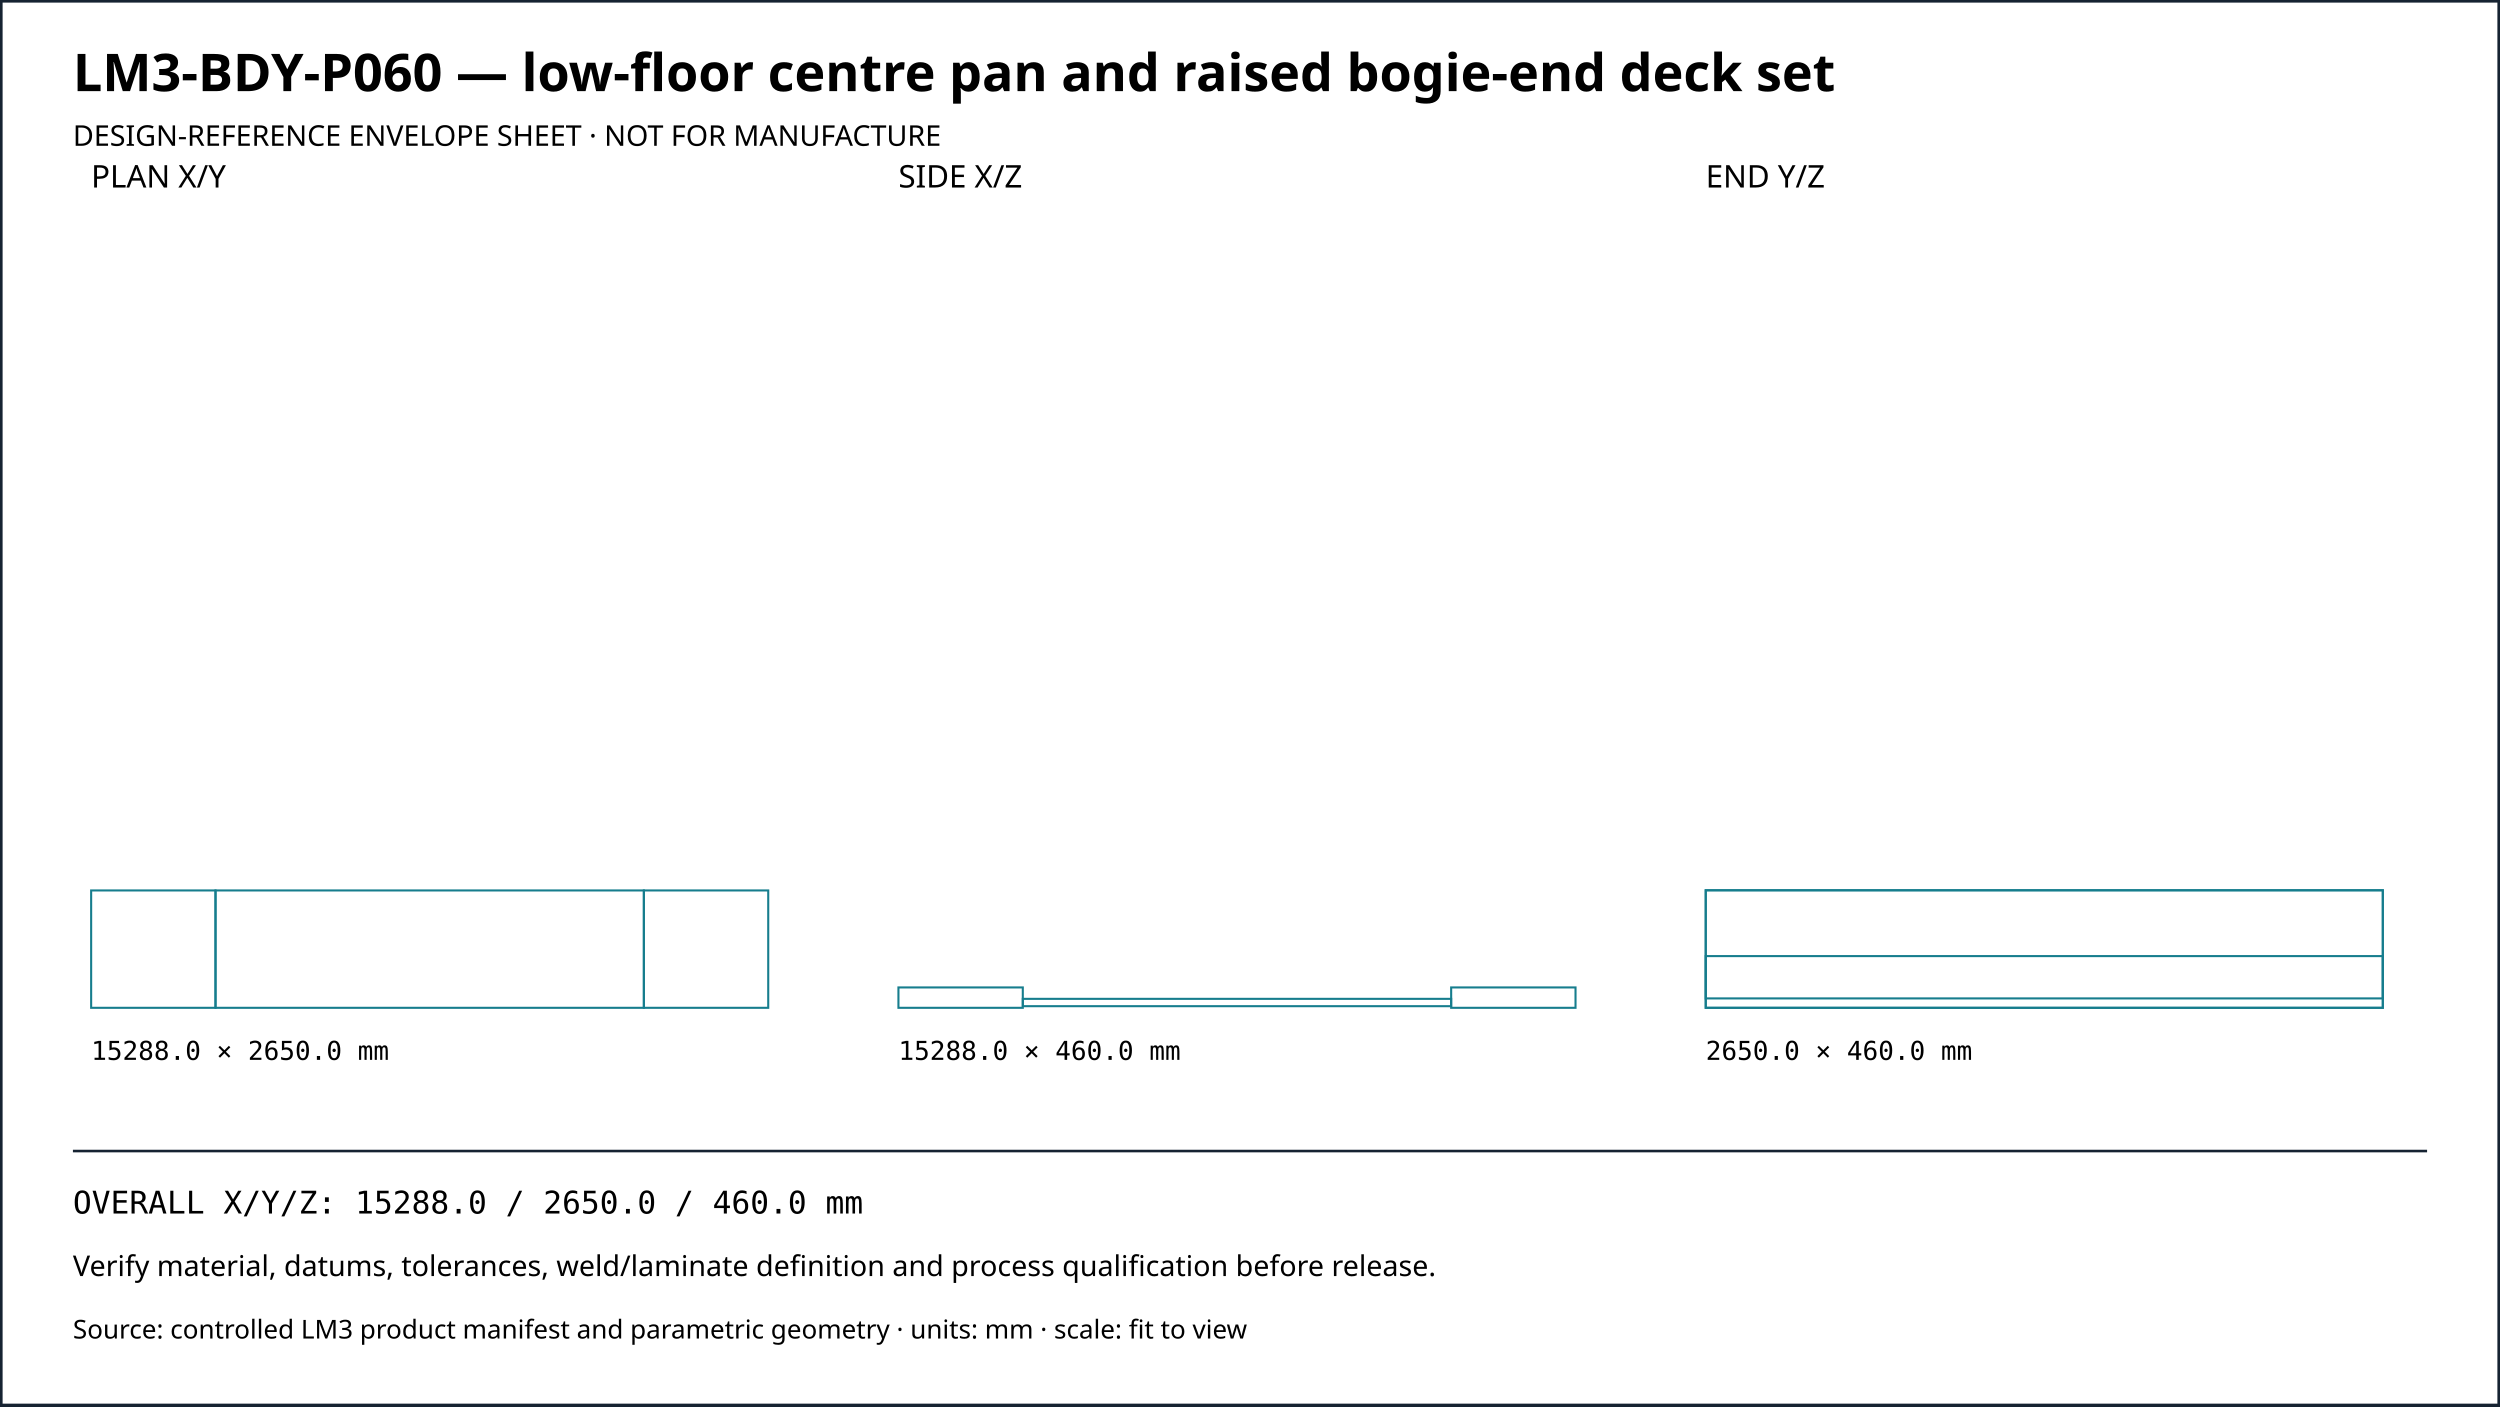
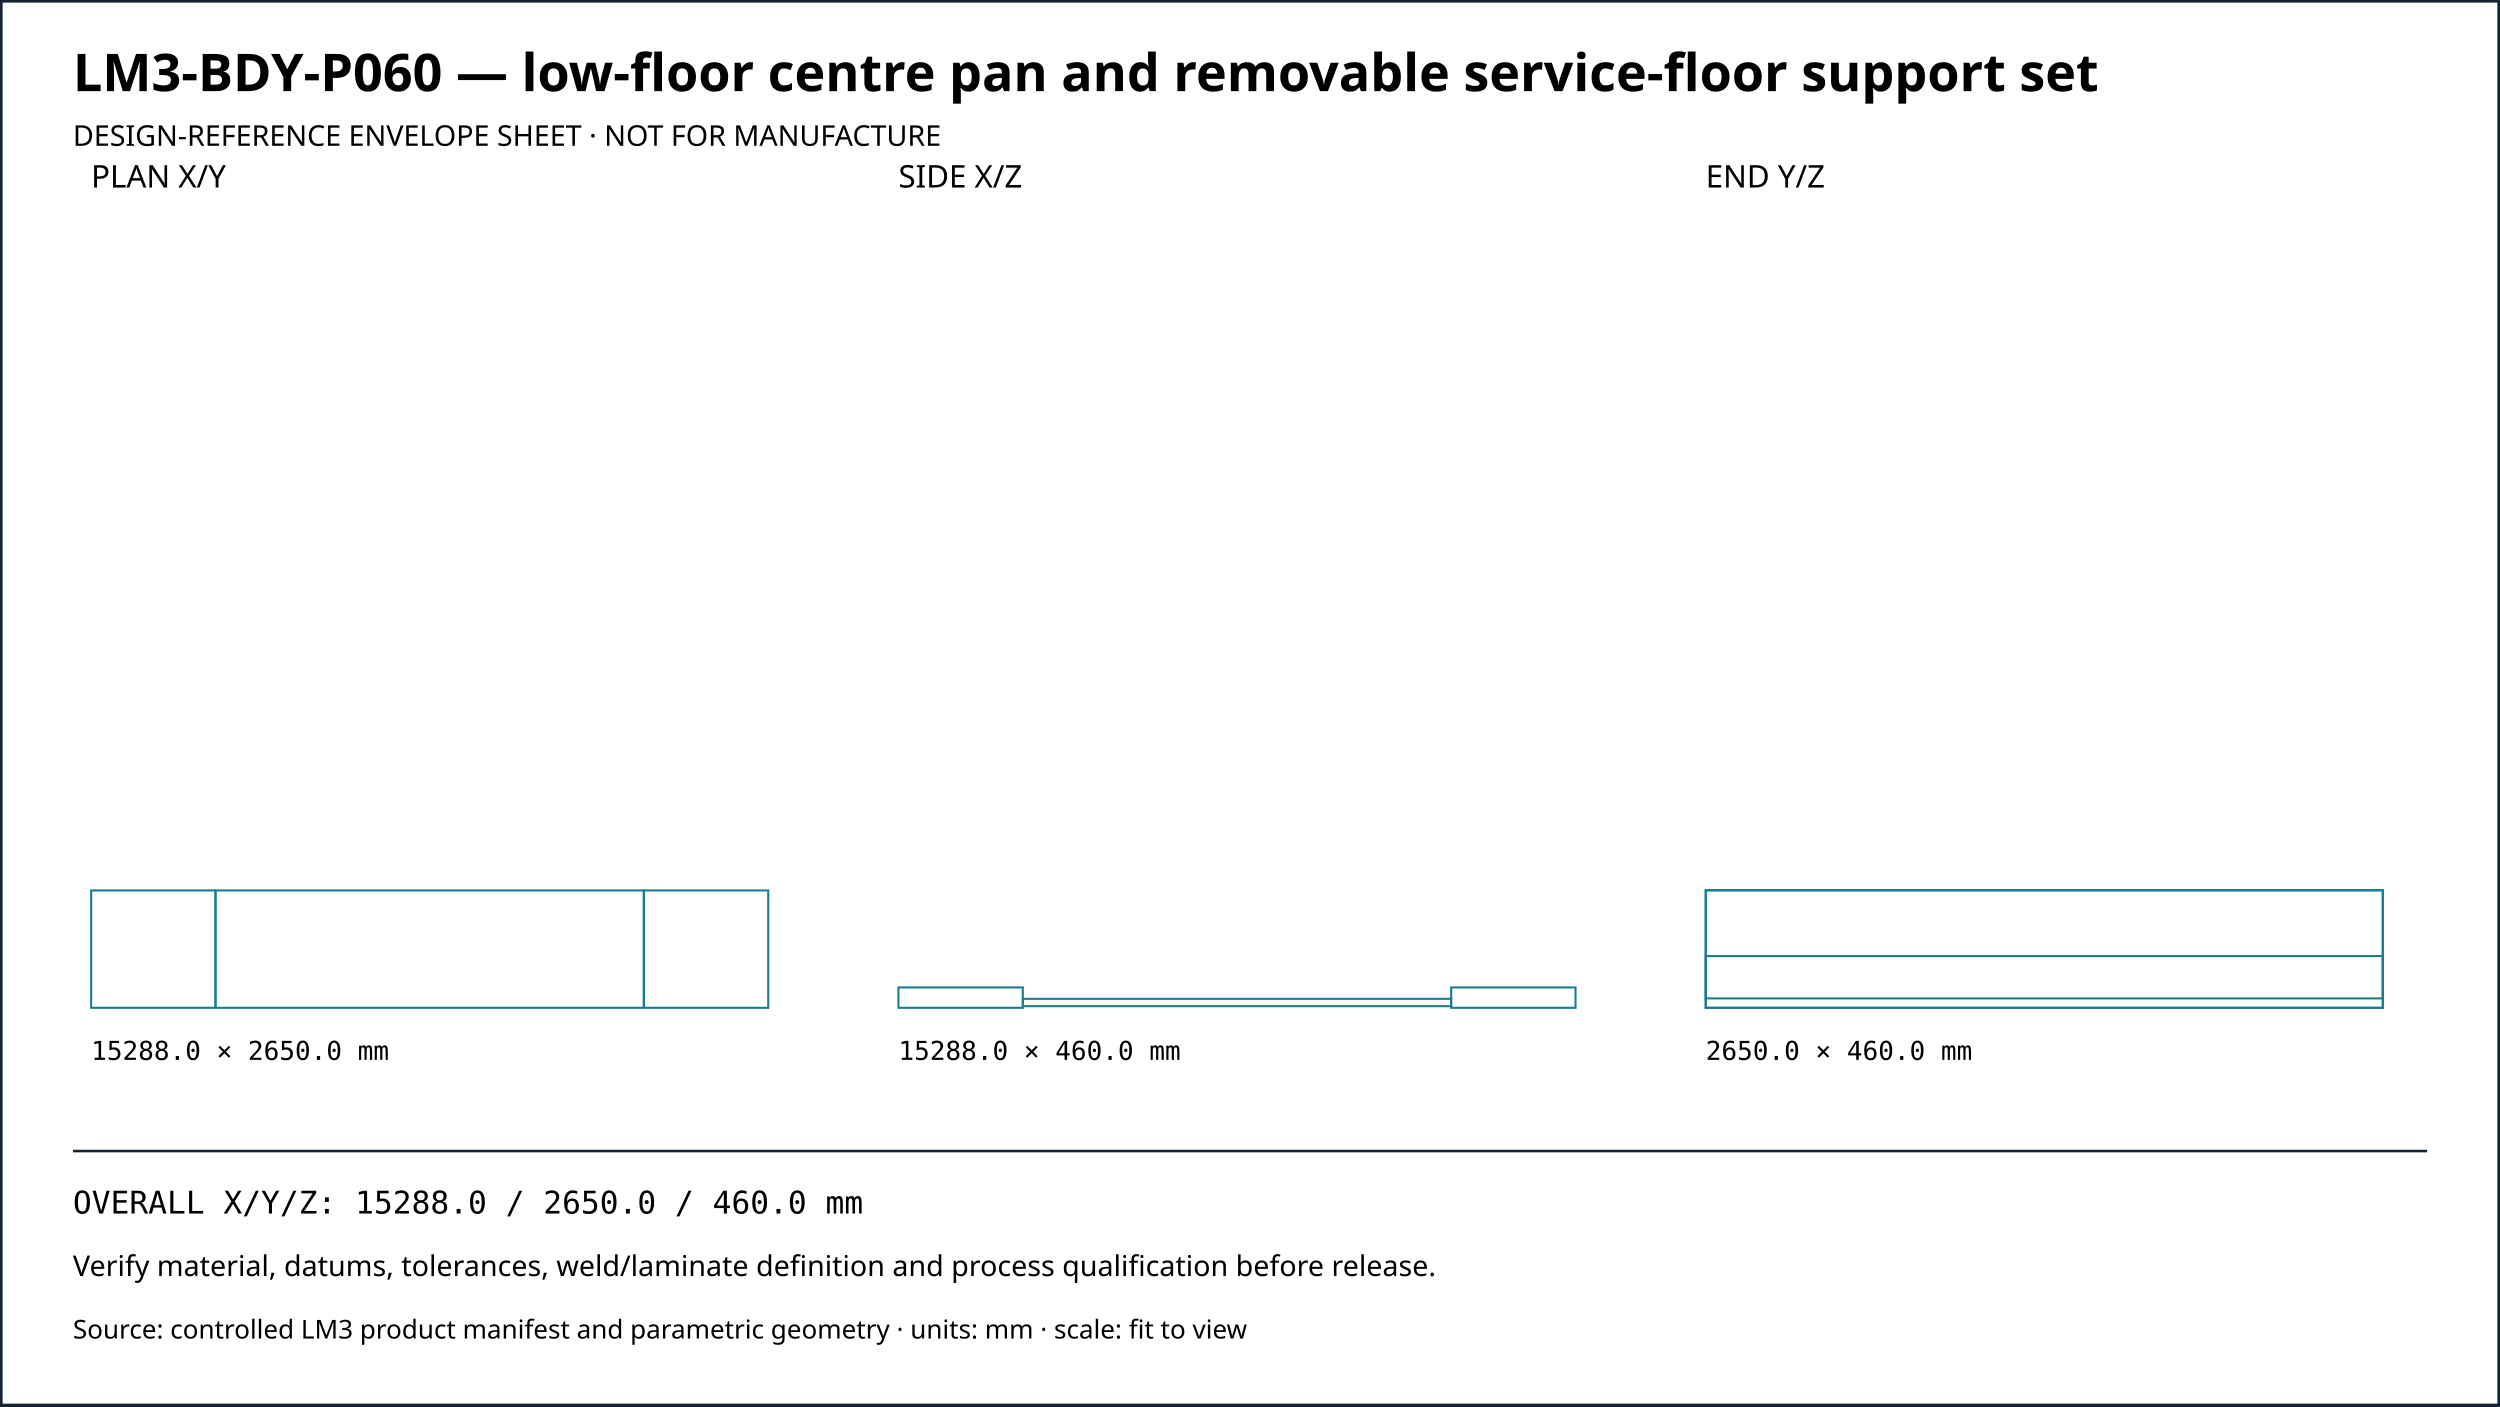
<svg xmlns="http://www.w3.org/2000/svg" width="960" height="540" viewBox="0 0 960 540">
  <rect width="960" height="540" fill="white" stroke="#162332" stroke-width="2" />
-   <text x="28" y="35" font-family="sans-serif" font-size="20" font-weight="bold">LM3-BDY-P060 — low-floor centre pan and raised bogie-end deck set</text>
+   <text x="28" y="35" font-family="sans-serif" font-size="20" font-weight="bold">LM3-BDY-P060 — low-floor centre pan and removable service-floor support set</text>
  <text x="28" y="56" font-family="sans-serif" font-size="11">DESIGN-REFERENCE ENVELOPE SHEET · NOT FOR MANUFACTURE</text>
  <text x="35.0" y="72.0" font-family="sans-serif" font-size="12">PLAN X/Y</text>
  <rect x="82.755" y="341.932" width="164.490" height="45.068" fill="none" stroke="#167d8d" stroke-width="0.8" data-primitive="001" />
  <rect x="35.000" y="341.932" width="47.755" height="45.068" fill="none" stroke="#167d8d" stroke-width="0.8" data-primitive="002" />
  <rect x="247.245" y="341.932" width="47.755" height="45.068" fill="none" stroke="#167d8d" stroke-width="0.8" data-primitive="003" />
  <text x="35.0" y="407" font-family="monospace" font-size="10">15288.0 × 2650.0 mm</text>
  <text x="345.0" y="72.0" font-family="sans-serif" font-size="12">SIDE X/Z</text>
  <rect x="392.755" y="383.558" width="164.490" height="2.816" fill="none" stroke="#167d8d" stroke-width="0.8" data-primitive="001" />
  <rect x="345.000" y="379.177" width="47.755" height="7.823" fill="none" stroke="#167d8d" stroke-width="0.8" data-primitive="002" />
  <rect x="557.245" y="379.177" width="47.755" height="7.823" fill="none" stroke="#167d8d" stroke-width="0.8" data-primitive="003" />
  <text x="345.0" y="407" font-family="monospace" font-size="10">15288.0 × 460.0 mm</text>
  <text x="655.0" y="72.0" font-family="sans-serif" font-size="12">END Y/Z</text>
  <rect x="655.000" y="367.142" width="260.000" height="16.248" fill="none" stroke="#167d8d" stroke-width="0.8" data-primitive="001" />
  <rect x="655.000" y="341.868" width="260.000" height="45.132" fill="none" stroke="#167d8d" stroke-width="0.8" data-primitive="002" />
  <rect x="655.000" y="341.868" width="260.000" height="45.132" fill="none" stroke="#167d8d" stroke-width="0.8" data-primitive="003" />
  <text x="655.0" y="407" font-family="monospace" font-size="10">2650.0 × 460.0 mm</text>
  <line x1="28" y1="442" x2="932" y2="442" stroke="#162332" />
  <text x="28" y="466" font-family="monospace" font-size="12">OVERALL X/Y/Z: 15288.0 / 2650.0 / 460.0 mm</text>
  <text x="28" y="490" font-family="sans-serif" font-size="11">Verify material, datums, tolerances, weld/laminate definition and process qualification before release.</text>
  <text x="28" y="514" font-family="sans-serif" font-size="10">Source: controlled LM3 product manifest and parametric geometry · units: mm · scale: fit to view</text>
</svg>
